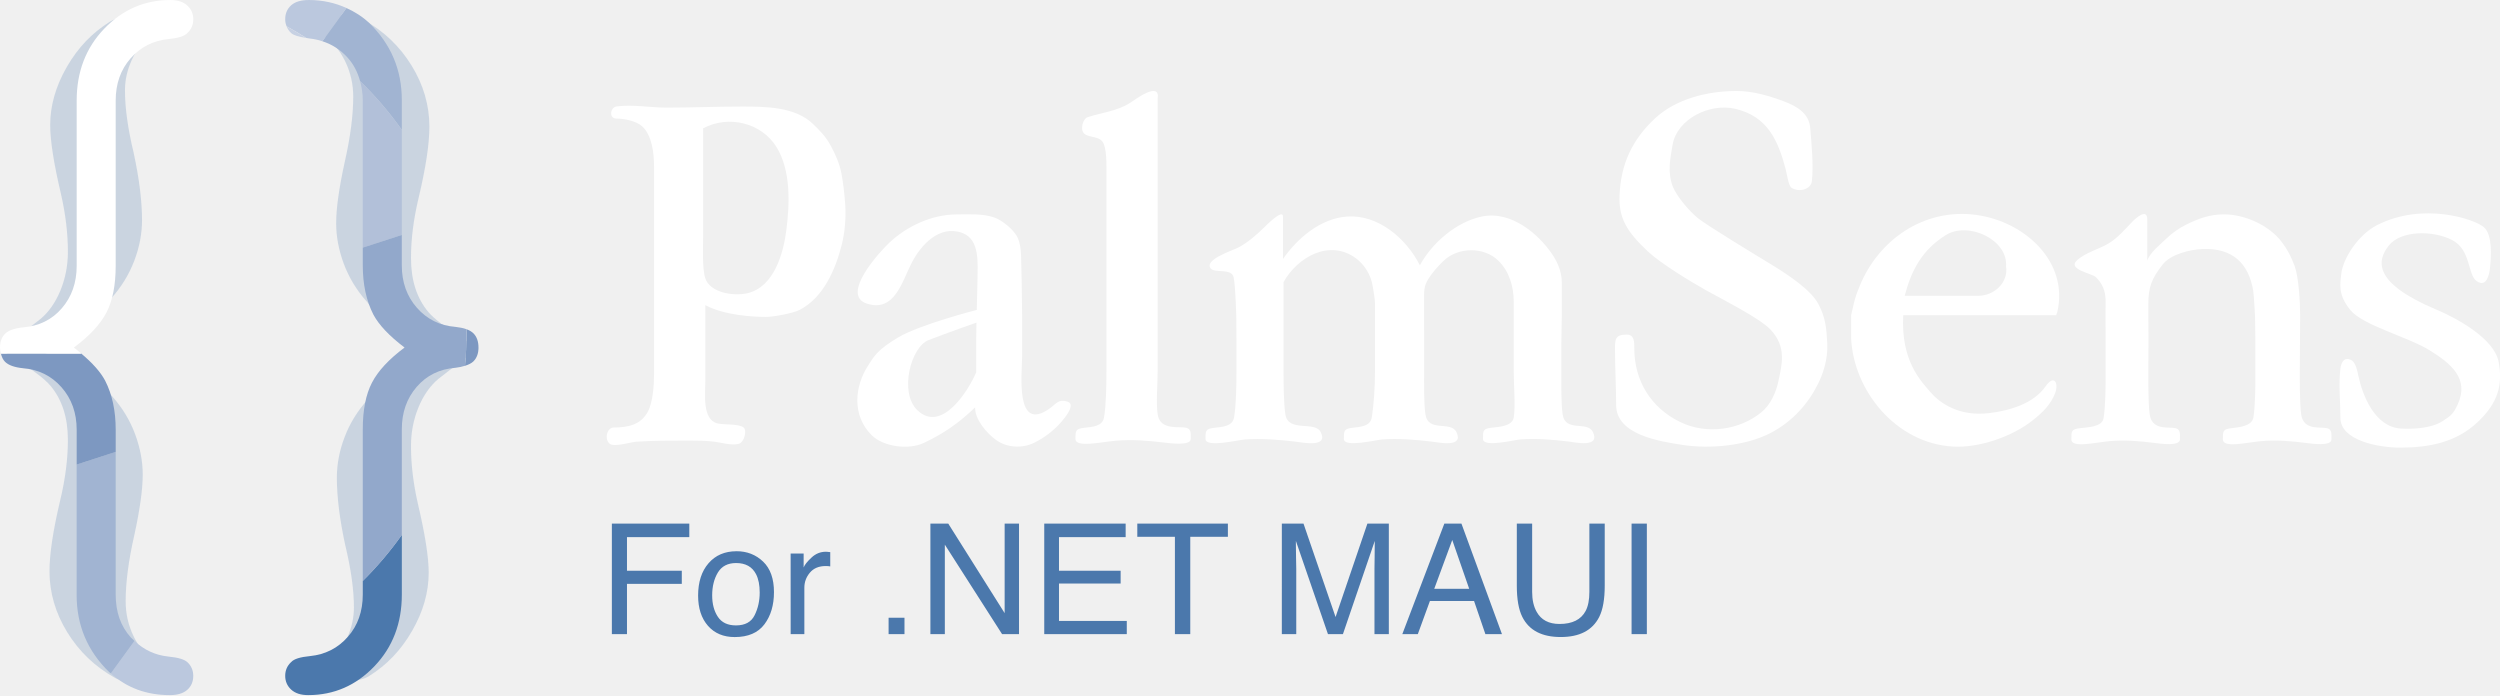
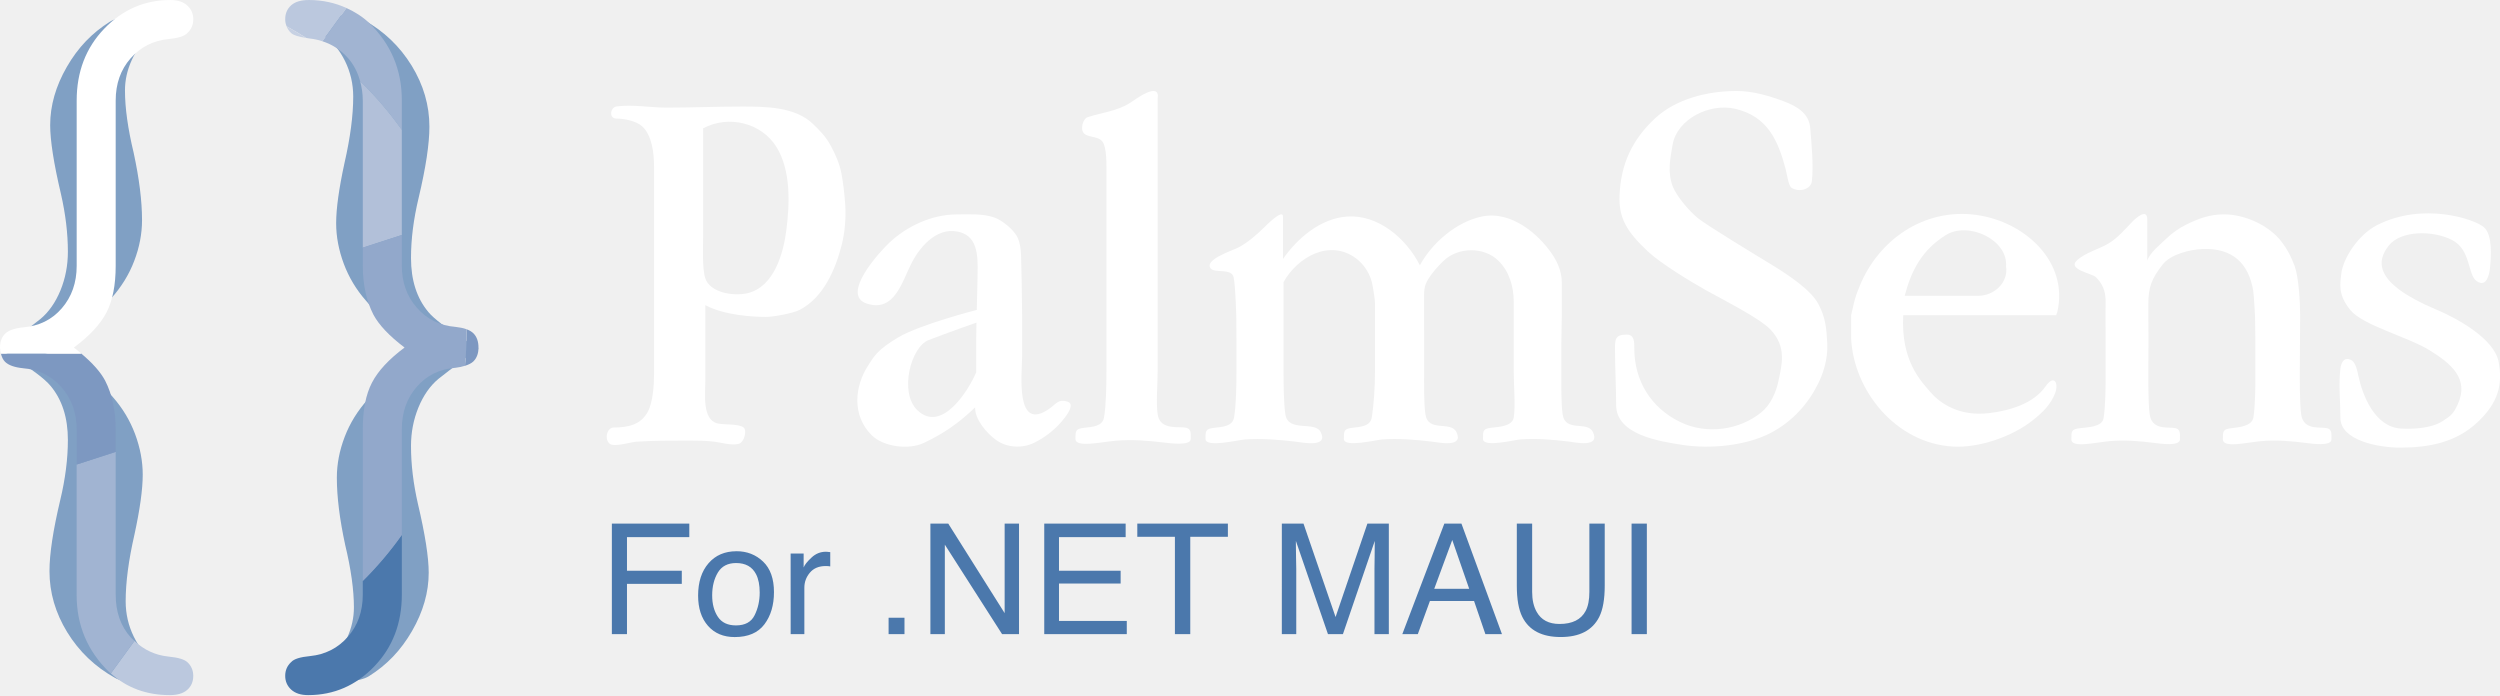
<svg xmlns="http://www.w3.org/2000/svg" width="132.73" height="36.905" version="1.1" viewBox="0 0 132.73 36.905">
  <g transform="translate(-25.93,-20.731)">
-     <g fill="#4b78ac" opacity=".23">
+     <g fill="#80a0c4">
      <path d="m36.168 21.653c-0.9 0.178-1.656 0.499-2.273 0.964-0.406 0.342-0.73 0.776-0.969 1.302-0.241 0.526-0.361 1.063-0.361 1.611 0 0.928 0.154 2.035 0.463 3.32 0.295 1.367 0.443 2.556 0.443 3.568 0 0.723-0.139 1.449-0.417 2.172-0.276 0.726-0.691 1.396-1.247 2.011-0.528 0.641-1.108 1.14-1.736 1.495-0.628 0.357-1.51 0.685-2.642 0.986v0.082c1.145 0.369 2.053 0.752 2.725 1.148s1.26 0.894 1.764 1.497c0.519 0.588 0.913 1.244 1.184 1.967 0.269 0.726 0.406 1.442 0.406 2.153 0 0.779-0.148 1.844-0.443 3.199-0.309 1.353-0.463 2.529-0.463 3.525 0 0.67 0.146 1.299 0.435 1.888 0.289 0.586 0.663 1.032 1.117 1.331 0.432 0.357 1.104 0.622 2.014 0.8 0 0-3.064 0.646-4.128 0.051-1.067-0.593-1.912-1.403-2.542-2.428-0.628-1.027-0.941-2.105-0.941-3.24 0-0.916 0.191-2.172 0.571-3.773 0.272-1.133 0.406-2.199 0.406-3.197 0-1.177-0.306-2.134-0.923-2.871-0.615-0.738-2.659-1.92-2.659-1.92s1.595-1.203 2.125-1.627c0.443-0.369 0.797-0.875 1.062-1.516 0.263-0.644 0.395-1.326 0.395-2.052 0-0.969-0.122-1.994-0.369-3.074-0.38-1.613-0.571-2.83-0.571-3.65 0-1.039 0.295-2.071 0.886-3.096s1.334-1.8 2.29-2.399 4.398-0.227 4.398-0.227z" />
      <path d="m41.117 56.86c0.9-0.178 1.656-0.499 2.273-0.964 0.406-0.342 0.73-0.776 0.969-1.302 0.241-0.526 0.361-1.063 0.361-1.611 0-0.928-0.154-2.035-0.463-3.32-0.295-1.367-0.443-2.556-0.443-3.568 0-0.723 0.139-1.449 0.417-2.172 0.276-0.726 0.691-1.396 1.247-2.011 0.528-0.641 1.108-1.14 1.736-1.495 0.628-0.357 1.51-0.685 2.642-0.986v-0.082c-1.145-0.369-2.053-0.752-2.725-1.148s-1.26-0.894-1.764-1.497c-0.519-0.588-0.913-1.244-1.184-1.967-0.269-0.726-0.406-1.442-0.406-2.153 0-0.779 0.148-1.844 0.443-3.199 0.309-1.353 0.463-2.529 0.463-3.525 0-0.67-0.146-1.299-0.435-1.888-0.289-0.586-0.663-1.032-1.117-1.331-0.432-0.357-1.104-0.622-2.014-0.8 0 0 3.064-0.646 4.128-0.051 1.067 0.593 1.912 1.403 2.542 2.428 0.628 1.027 0.941 2.105 0.941 3.24 0 0.916-0.191 2.172-0.571 3.773-0.272 1.133-0.406 2.199-0.406 3.197 0 1.177 0.306 2.134 0.923 2.871 0.615 0.738 2.659 1.92 2.659 1.92s-1.595 1.203-2.125 1.627c-0.443 0.369-0.797 0.875-1.062 1.516-0.263 0.644-0.395 1.326-0.395 2.052 0 0.969 0.122 1.994 0.369 3.074 0.38 1.613 0.571 2.83 0.571 3.65 0 1.039-0.295 2.071-0.886 3.096s-1.334 1.8-2.29 2.399-4.398 0.227-4.398 0.227z" />
    </g>
  </g>
  <g transform="translate(-25.93,-20.731)" display="none">
    <path d="m38.763 62.282c12.15 0 22.132-9.43 23.03-21.354h-46.06c0.898 11.924 10.88 21.354 23.03 21.354z" fill="none" />
    <path d="m10.025 37.588h5.684c0.799-11.423 9.938-20.565 21.352-21.396v-5.697c-14.544 0.846-26.221 12.54-27.036 27.092z" fill="#28295e" />
    <path d="m67.5 40.956h-5.697c-0.831 11.414-9.973 20.553-21.396 21.352v5.684c14.552-0.815 26.246-12.492 27.092-27.036z" fill="#bbc8de" />
  </g>
  <g transform="translate(-25.93,-20.731)">
    <path d="m42.315 20.732c-0.406 0-0.715 0.093-0.926 0.28s-0.317 0.435-0.317 0.743c0 0.136 0.028 0.259 0.074 0.373 0.351 0.197 0.699 0.396 1.036 0.614 0.074 0.011 0.124 0.028 0.207 0.036 0.231 0.024 0.448 0.075 0.657 0.142l1.281-1.763c-0.602-0.273-1.267-0.426-2.011-0.426" fill="#bbc8de" />
    <path d="m44.325 21.158-1.281 1.763c0.511 0.163 0.961 0.449 1.342 0.87 0.32 0.354 0.533 0.775 0.662 1.247 0.815 0.792 1.555 1.657 2.215 2.587v-1.579c0-1.609-0.577-2.974-1.731-4.095-0.362-0.341-0.77-0.595-1.206-0.793" fill="#a1b4d2" />
    <path d="m50.693 38.209 8e-3 0.169c0 0.598-0.029 1.19-0.084 1.774 0.19-0.06 0.348-0.135 0.449-0.236 0.179-0.179 0.268-0.423 0.268-0.731 0-0.325-0.09-0.577-0.268-0.756-0.09-0.09-0.214-0.163-0.373-0.22" fill="#7d98c1" />
    <path d="m47.263 49.131c-0.62 0.874-1.313 1.691-2.072 2.444v0.723c0 0.894-0.264 1.641-0.792 2.242s-1.199 0.943-2.011 1.024c-0.52 0.049-0.853 0.154-0.999 0.317-0.211 0.195-0.317 0.439-0.317 0.731s0.106 0.536 0.317 0.731 0.512 0.293 0.902 0.293c1.365 0 2.535-0.508 3.51-1.524s1.463-2.287 1.463-3.815v-3.167" fill="#4b78ac" />
    <path d="m41.145 22.129c0.052 0.133 0.13 0.253 0.243 0.358 0.136 0.122 0.418 0.202 0.792 0.257-0.337-0.218-0.685-0.418-1.036-0.614" fill="#c7d1e3" />
    <path d="m45.048 25.039c0.087 0.319 0.143 0.658 0.143 1.032v7.809l2.072-0.673v-5.58c-0.659-0.93-1.4-1.795-2.215-2.587" fill="#b2c0d9" />
    <path d="m47.263 33.205-2.072 0.673v0.942c0 1.008 0.187 1.877 0.56 2.608 0.293 0.553 0.845 1.138 1.658 1.755-0.829 0.617-1.406 1.239-1.731 1.865s-0.487 1.45-0.487 2.474v8.053c0.759-0.754 1.452-1.57 2.072-2.444v-5.608c0-0.894 0.264-1.645 0.792-2.255 0.528-0.609 1.215-0.946 2.06-1.011 0.197-0.022 0.356-0.06 0.501-0.106 0.055-0.584 0.084-1.176 0.084-1.774l-8e-3 -0.169c-0.158-0.057-0.351-0.097-0.578-0.122-0.829-0.065-1.511-0.402-2.048-1.012-0.536-0.609-0.804-1.361-0.804-2.255v-1.615" fill="#92a8cb" />
    <path d="m33.07 54.758-1.255 1.726c0.847 0.763 1.888 1.152 3.132 1.152 0.406 0 0.715-0.094 0.926-0.28 0.211-0.187 0.317-0.435 0.317-0.743 0-0.293-0.106-0.537-0.317-0.731-0.163-0.146-0.496-0.244-1-0.293-0.705-0.072-1.303-0.357-1.804-0.831" fill="#bbc8de" />
    <path d="m32.071 44.721-2.072 0.673v6.928c0 1.609 0.577 2.974 1.73 4.095l0.086 0.066 1.255-1.726-0.194-0.181c-0.537-0.593-0.804-1.353-0.804-2.279v-7.577" fill="#a1b4d2" />
    <path d="m30.246 39.504h-4.267c0.041 0.171 0.106 0.323 0.219 0.436 0.179 0.179 0.495 0.293 0.951 0.341 0.829 0.065 1.511 0.402 2.048 1.012 0.536 0.609 0.804 1.361 0.804 2.254v1.848l2.072-0.673v-1.174c0-1.007-0.187-1.877-0.561-2.608-0.241-0.456-0.67-0.935-1.265-1.435" fill="#7d98c1" />
    <path d="m29.853 39.184c0.829-0.617 1.406-1.239 1.731-1.865 0.325-0.625 0.488-1.45 0.488-2.474v-8.775c0-0.894 0.264-1.641 0.792-2.242s1.198-0.943 2.011-1.024c0.52-0.049 0.853-0.154 1-0.317 0.211-0.195 0.317-0.439 0.317-0.731s-0.106-0.536-0.317-0.731c-0.212-0.195-0.512-0.293-0.902-0.293-1.365 0-2.535 0.508-3.51 1.524s-1.462 2.287-1.462 3.815v8.775c0 0.894-0.264 1.645-0.792 2.255-0.528 0.609-1.215 0.946-2.06 1.011-0.455 0.049-0.772 0.163-0.951 0.341s-0.268 0.422-0.268 0.731c0 0.12 0.025 0.22 0.05 0.32h4.267c-0.126-0.106-0.25-0.212-0.393-0.32z" fill="#fff" />
    <g display="none" fill="#4b78ac">
      <path d="m58.483 48.499h3.896v0.665h-3.107v1.886h2.725v0.665h-2.725v2.716h-0.789v-5.931z" />
      <path d="m62.902 52.287c0-0.316 0.044-0.611 0.133-0.885 0.088-0.274 0.221-0.512 0.398-0.714s0.395-0.361 0.652-0.478 0.558-0.175 0.901-0.175c0.337 0 0.637 0.058 0.897 0.175 0.26 0.116 0.479 0.275 0.656 0.478s0.31 0.44 0.399 0.714c0.088 0.274 0.133 0.569 0.133 0.885s-0.044 0.609-0.133 0.88-0.222 0.508-0.399 0.71-0.396 0.361-0.656 0.478-0.56 0.174-0.897 0.174c-0.344 0-0.644-0.058-0.901-0.174-0.258-0.116-0.475-0.275-0.652-0.478s-0.31-0.439-0.398-0.71c-0.089-0.271-0.133-0.565-0.133-0.88zm0.748 0c0 0.26 0.034 0.491 0.104 0.693s0.165 0.371 0.287 0.507 0.265 0.24 0.428 0.312c0.164 0.072 0.336 0.108 0.52 0.108s0.355-0.036 0.519-0.108c0.163-0.072 0.306-0.176 0.428-0.312s0.217-0.305 0.287-0.507 0.104-0.433 0.104-0.693-0.035-0.492-0.104-0.694-0.165-0.372-0.287-0.511c-0.122-0.138-0.265-0.244-0.428-0.316-0.164-0.072-0.336-0.108-0.519-0.108s-0.356 0.036-0.52 0.108c-0.163 0.072-0.306 0.178-0.428 0.316-0.122 0.139-0.217 0.309-0.287 0.511s-0.104 0.434-0.104 0.694z" />
      <path d="m67.878 50.136h0.665v0.905h0.017c0.171-0.349 0.382-0.606 0.631-0.772 0.249-0.167 0.565-0.244 0.947-0.233v0.748c-0.282 0-0.523 0.039-0.723 0.116s-0.36 0.191-0.482 0.34-0.21 0.333-0.266 0.548c-0.056 0.216-0.083 0.46-0.083 0.731v1.911h-0.706z" />
      <path d="m73.095 48.499h2.035c0.914 0 1.617 0.232 2.11 0.698 0.493 0.465 0.739 1.174 0.739 2.126 0 0.499-0.055 0.94-0.166 1.325s-0.282 0.709-0.515 0.972c-0.232 0.263-0.529 0.464-0.889 0.603-0.36 0.138-0.787 0.208-1.279 0.208h-2.035v-5.931zm0.789 5.267h1.312c0.088 0 0.199-7e-3 0.333-0.021 0.133-0.014 0.274-0.047 0.423-0.1 0.15-0.052 0.298-0.128 0.444-0.229 0.147-0.1 0.278-0.235 0.395-0.407 0.116-0.172 0.211-0.386 0.286-0.644 0.075-0.257 0.112-0.569 0.112-0.935 0-0.354-0.035-0.671-0.104-0.951s-0.183-0.517-0.34-0.71-0.361-0.343-0.61-0.449c-0.25-0.105-0.557-0.158-0.922-0.158h-1.329v4.602z" />
      <path d="m82.498 53.068c-0.094 0.477-0.302 0.839-0.624 1.088s-0.727 0.374-1.215 0.374c-0.344 0-0.643-0.057-0.895-0.17-0.253-0.113-0.465-0.27-0.637-0.469s-0.301-0.438-0.387-0.714c-0.086-0.277-0.135-0.579-0.146-0.905 0-0.321 0.05-0.619 0.15-0.893s0.239-0.511 0.419-0.71 0.393-0.354 0.64-0.465c0.246-0.111 0.516-0.167 0.81-0.167 0.382 0 0.699 0.079 0.951 0.237s0.454 0.359 0.606 0.603 0.258 0.509 0.316 0.797 0.082 0.562 0.07 0.822h-3.214c-6e-3 0.188 0.017 0.367 0.066 0.536 0.05 0.169 0.13 0.319 0.241 0.449s0.252 0.234 0.424 0.312c0.171 0.078 0.374 0.116 0.606 0.116 0.293 0 0.537-0.069 0.731-0.208 0.194-0.138 0.321-0.349 0.382-0.631h0.706zm-0.689-1.196c-0.011-0.166-0.048-0.324-0.112-0.474-0.064-0.149-0.15-0.278-0.258-0.386s-0.237-0.194-0.386-0.257-0.31-0.096-0.482-0.096c-0.183 0-0.347 0.032-0.494 0.096-0.146 0.063-0.273 0.151-0.378 0.262s-0.188 0.24-0.249 0.386c-0.061 0.147-0.097 0.303-0.108 0.469z" />
      <path d="m85.223 54.43h-0.756l-1.595-4.294h0.789l1.205 3.58h0.017l1.171-3.58h0.739z" />
      <path d="m91.112 53.068c-0.094 0.477-0.302 0.839-0.624 1.088s-0.727 0.374-1.215 0.374c-0.344 0-0.643-0.057-0.895-0.17-0.253-0.113-0.465-0.27-0.637-0.469s-0.301-0.438-0.387-0.714c-0.086-0.277-0.135-0.579-0.146-0.905 0-0.321 0.05-0.619 0.15-0.893s0.239-0.511 0.419-0.71 0.393-0.354 0.64-0.465c0.246-0.111 0.516-0.167 0.81-0.167 0.382 0 0.699 0.079 0.951 0.237s0.454 0.359 0.606 0.603 0.258 0.509 0.316 0.797 0.082 0.562 0.07 0.822h-3.214c-6e-3 0.188 0.017 0.367 0.066 0.536 0.05 0.169 0.13 0.319 0.241 0.449s0.252 0.234 0.424 0.312c0.171 0.078 0.374 0.116 0.606 0.116 0.293 0 0.537-0.069 0.731-0.208 0.194-0.138 0.321-0.349 0.382-0.631h0.706zm-0.69-1.196c-0.011-0.166-0.048-0.324-0.112-0.474-0.064-0.149-0.15-0.278-0.258-0.386s-0.237-0.194-0.386-0.257-0.31-0.096-0.482-0.096c-0.183 0-0.347 0.032-0.494 0.096-0.146 0.063-0.273 0.151-0.378 0.262s-0.188 0.24-0.249 0.386c-0.061 0.147-0.097 0.303-0.108 0.469z" />
      <path d="m91.942 48.499h0.706v5.931h-0.706z" />
      <path d="m93.512 52.287c0-0.316 0.044-0.611 0.133-0.885 0.088-0.274 0.221-0.512 0.398-0.714s0.395-0.361 0.652-0.478 0.558-0.175 0.901-0.175c0.337 0 0.637 0.058 0.897 0.175 0.26 0.116 0.479 0.275 0.656 0.478s0.31 0.44 0.399 0.714c0.088 0.274 0.133 0.569 0.133 0.885s-0.044 0.609-0.133 0.88-0.222 0.508-0.399 0.71-0.396 0.361-0.656 0.478-0.56 0.174-0.897 0.174c-0.344 0-0.644-0.058-0.901-0.174-0.258-0.116-0.475-0.275-0.652-0.478s-0.31-0.439-0.398-0.71c-0.089-0.271-0.133-0.565-0.133-0.88zm0.748 0c0 0.26 0.034 0.491 0.104 0.693s0.165 0.371 0.287 0.507 0.265 0.24 0.428 0.312c0.164 0.072 0.336 0.108 0.52 0.108s0.355-0.036 0.519-0.108c0.163-0.072 0.306-0.176 0.428-0.312s0.217-0.305 0.287-0.507 0.104-0.433 0.104-0.693-0.035-0.492-0.104-0.694-0.165-0.372-0.287-0.511c-0.122-0.138-0.265-0.244-0.428-0.316-0.164-0.072-0.336-0.108-0.519-0.108s-0.356 0.036-0.52 0.108c-0.163 0.072-0.306 0.178-0.428 0.316-0.122 0.139-0.217 0.309-0.287 0.511s-0.104 0.434-0.104 0.694z" />
      <path d="m98.538 50.136h0.706v0.581h0.017c0.116-0.238 0.299-0.411 0.548-0.519s0.523-0.162 0.822-0.162c0.332 0 0.622 0.061 0.868 0.183s0.451 0.287 0.615 0.494c0.163 0.208 0.287 0.447 0.37 0.718s0.125 0.56 0.125 0.864-0.04 0.593-0.121 0.864c-0.08 0.271-0.202 0.508-0.365 0.71-0.164 0.202-0.369 0.363-0.615 0.481-0.247 0.119-0.533 0.179-0.86 0.179-0.111 0-0.23-0.011-0.357-0.033s-0.254-0.06-0.382-0.112c-0.127-0.052-0.248-0.122-0.361-0.208-0.114-0.086-0.209-0.192-0.287-0.32h-0.017v2.218h-0.706v-5.939zm3.323 2.11c0-0.2-0.026-0.395-0.079-0.586s-0.133-0.361-0.241-0.511-0.247-0.269-0.416-0.357c-0.169-0.089-0.367-0.133-0.594-0.133-0.238 0-0.44 0.047-0.606 0.142s-0.302 0.217-0.407 0.37c-0.105 0.152-0.181 0.325-0.229 0.519-0.047 0.194-0.07 0.39-0.07 0.59 0 0.21 0.025 0.414 0.075 0.61 0.05 0.197 0.129 0.37 0.237 0.519 0.108 0.15 0.248 0.27 0.419 0.362 0.171 0.091 0.379 0.137 0.623 0.137 0.238 0 0.44-0.047 0.606-0.141s0.299-0.219 0.398-0.374c0.1-0.155 0.172-0.332 0.216-0.531 0.044-0.2 0.066-0.404 0.066-0.615z" />
      <path d="m107.11 53.068c-0.094 0.477-0.302 0.839-0.624 1.088s-0.727 0.374-1.215 0.374c-0.344 0-0.643-0.057-0.895-0.17-0.253-0.113-0.465-0.27-0.637-0.469s-0.301-0.438-0.387-0.714c-0.086-0.277-0.135-0.579-0.146-0.905 0-0.321 0.05-0.619 0.15-0.893s0.239-0.511 0.419-0.71 0.393-0.354 0.64-0.465c0.246-0.111 0.516-0.167 0.81-0.167 0.382 0 0.699 0.079 0.951 0.237s0.454 0.359 0.606 0.603 0.258 0.509 0.316 0.797 0.082 0.562 0.07 0.822h-3.214c-6e-3 0.188 0.017 0.367 0.066 0.536 0.05 0.169 0.13 0.319 0.241 0.449s0.252 0.234 0.424 0.312c0.171 0.078 0.374 0.116 0.606 0.116 0.293 0 0.537-0.069 0.731-0.208 0.194-0.138 0.321-0.349 0.382-0.631h0.706zm-0.689-1.196c-0.011-0.166-0.048-0.324-0.112-0.474-0.064-0.149-0.15-0.278-0.258-0.386s-0.237-0.194-0.386-0.257-0.31-0.096-0.482-0.096c-0.183 0-0.347 0.032-0.494 0.096-0.146 0.063-0.273 0.151-0.378 0.262s-0.188 0.24-0.249 0.386c-0.061 0.147-0.097 0.303-0.108 0.469z" />
      <path d="m107.88 50.136h0.665v0.905h0.017c0.171-0.349 0.382-0.606 0.631-0.772 0.249-0.167 0.565-0.244 0.947-0.233v0.748c-0.282 0-0.523 0.039-0.723 0.116s-0.36 0.191-0.482 0.34-0.21 0.333-0.266 0.548c-0.056 0.216-0.083 0.46-0.083 0.731v1.911h-0.706z" />
      <path d="m111.1 53.076c6e-3 0.161 0.042 0.293 0.108 0.399 0.066 0.105 0.153 0.189 0.262 0.253 0.108 0.064 0.229 0.11 0.365 0.137 0.136 0.028 0.275 0.042 0.419 0.042 0.111 0 0.227-8e-3 0.349-0.025s0.234-0.047 0.336-0.091 0.187-0.109 0.253-0.195c0.066-0.085 0.1-0.195 0.1-0.328 0-0.138-0.041-0.25-0.121-0.336-0.08-0.085-0.186-0.156-0.315-0.212-0.13-0.055-0.28-0.101-0.449-0.137s-0.342-0.073-0.519-0.112-0.349-0.086-0.515-0.141-0.316-0.127-0.449-0.216-0.24-0.202-0.32-0.341c-0.08-0.138-0.12-0.31-0.12-0.515 0-0.216 0.048-0.401 0.145-0.557 0.097-0.155 0.222-0.281 0.374-0.378s0.324-0.169 0.515-0.216 0.38-0.071 0.569-0.071c0.238 0 0.461 0.021 0.668 0.062 0.208 0.042 0.391 0.114 0.548 0.216 0.158 0.103 0.284 0.241 0.378 0.416s0.15 0.392 0.167 0.652h-0.706c-0.011-0.138-0.049-0.253-0.112-0.345-0.064-0.091-0.141-0.165-0.232-0.22-0.092-0.056-0.194-0.096-0.308-0.121s-0.229-0.038-0.345-0.038c-0.105 0-0.212 9e-3 -0.32 0.025s-0.207 0.046-0.295 0.088-0.161 0.099-0.216 0.171c-0.056 0.072-0.083 0.162-0.083 0.268 0 0.128 0.042 0.231 0.128 0.309s0.195 0.144 0.328 0.197 0.283 0.098 0.449 0.134 0.333 0.074 0.499 0.112c0.177 0.039 0.35 0.085 0.519 0.141s0.318 0.128 0.449 0.22c0.13 0.091 0.235 0.206 0.315 0.343 0.08 0.138 0.121 0.309 0.121 0.514 0 0.254-0.054 0.468-0.162 0.642s-0.249 0.313-0.424 0.418c-0.174 0.104-0.371 0.179-0.589 0.224-0.219 0.044-0.437 0.066-0.652 0.066-0.244 0-0.472-0.026-0.685-0.079s-0.403-0.136-0.569-0.25c-0.166-0.113-0.299-0.263-0.398-0.449-0.1-0.185-0.155-0.411-0.167-0.677h0.706z" />
    </g>
    <g fill="#fff">
      <path d="m122.46 36.856c-0.377-0.718-1.556-1.521-2.592-2.145-0.655-0.396-3.306-2.005-3.796-2.4-0.45-0.362-1.13-1.165-1.326-1.666-0.29-0.741-0.152-1.456-0.015-2.228 0.241-1.369 1.96-2.227 3.328-1.909 1.709 0.397 2.272 1.679 2.671 3.189 0.058 0.218 0.155 0.906 0.313 1.004 0.423 0.262 1.043 0.08 1.086-0.366 0.088-0.904-0.018-1.89-0.089-2.797-0.063-0.773-0.666-1.154-1.43-1.437-0.782-0.293-1.632-0.539-2.485-0.539-1.544 0-3.222 0.418-4.343 1.469-1.217 1.141-1.8 2.438-1.867 4.067-0.05 1.195 0.364 1.914 1.507 2.986 0.691 0.646 2.297 1.616 3.091 2.062 0.794 0.445 2.798 1.449 3.396 2.063 0.916 0.943 0.609 1.922 0.444 2.744-0.126 0.618-0.428 1.275-0.906 1.665-1.144 0.936-2.876 1.203-4.281 0.534-1.599-0.761-2.468-2.225-2.468-3.923 0-0.337 0.012-0.734-0.404-0.734-0.61 0-0.621 0.243-0.621 0.784 0 0.986 0.061 1.967 0.061 2.953 0 1.581 2.292 1.931 3.524 2.12 1.502 0.231 3.423 0.04 4.733-0.664 1.109-0.594 1.935-1.512 2.471-2.595 0.22-0.445 0.527-1.239 0.481-2.132s-0.105-1.391-0.481-2.106z" />
      <path d="m63.378 36.933c1.025 0.544 2.547 0.624 3.218 0.624 0.395 0 1.436-0.192 1.788-0.373 1.259-0.649 1.903-2.145 2.23-3.435 0.175-0.691 0.236-1.436 0.191-2.147-0.03-0.485-0.11-1.2-0.205-1.68-0.092-0.468-0.298-0.968-0.561-1.45-0.276-0.503-0.55-0.775-0.943-1.157-0.949-0.923-2.542-0.927-3.79-0.927-1.34 0-2.68 0.057-3.987 0.057-0.882 0-1.747-0.175-2.644-0.065-0.345 0.041-0.44 0.646-0.015 0.646 0.405 0 1.047 0.126 1.357 0.405 0.535 0.479 0.637 1.461 0.637 2.103v11.122c0 0.538-0.067 1.421-0.313 1.903-0.358 0.705-1.03 0.87-1.828 0.87-0.374 0-0.503 0.65-0.205 0.867 0.248 0.182 1.128-0.098 1.414-0.115 0.924-0.059 1.853-0.059 2.781-0.059 0.453 0 0.9 5e-3 1.349 0.059 0.405 0.049 0.904 0.217 1.293 0.115 0.316-0.081 0.446-0.727 0.265-0.868-0.271-0.213-1.02-0.128-1.395-0.219-0.816-0.202-0.638-1.605-0.638-2.22v-4.054zm-0.119-9.389c1.352-0.719 3.092-0.298 3.892 0.986 0.776 1.246 0.706 3.018 0.53 4.405-0.154 1.207-0.633 3.022-2.064 3.362-0.75 0.177-1.987-0.031-2.239-0.783-0.172-0.512-0.118-1.625-0.118-2.216v-5.753z" />
      <path d="m82.603 42.053c-0.476-0.147-0.586 0.105-0.934 0.357-1.872 1.347-1.473-1.876-1.473-2.742v-2.235c0-0.735-0.042-2.947-0.057-3.182-0.017-0.289-0.047-0.592-0.17-0.877-0.186-0.442-0.854-0.963-1.247-1.095-0.638-0.215-1.293-0.165-1.983-0.165-1.334 0-2.675 0.625-3.625 1.533-0.482 0.461-2.579 2.74-1.163 3.202 1.479 0.485 1.879-1.192 2.381-2.161 0.491-0.95 1.466-2.037 2.691-1.588 0.959 0.351 0.804 1.665 0.804 2.488 0 0.194-0.02 0.814-0.038 1.596 0 0-3.009 0.774-4.157 1.452-1.146 0.678-1.311 1.04-1.595 1.475-0.75 1.145-0.879 2.675 0.169 3.722 0.624 0.622 1.969 0.798 2.779 0.411 1.079-0.515 1.845-1.05 2.717-1.886-0.03 0.632 0.632 1.4 1.134 1.748 0.564 0.394 1.354 0.444 1.987 0.139 0.645-0.314 1.217-0.781 1.64-1.343 0.128-0.168 0.545-0.723 0.141-0.848zm-4.844-3.367v1.808c-0.393 0.948-1.837 3.269-3.129 2.011-0.973-0.945-0.34-3.355 0.598-3.718 0.937-0.363 2.544-0.93 2.544-0.93-8e-3 0.323-0.013 0.828-0.013 0.828z" />
      <path d="m87.393 37.609v-11.633c0.15-0.986-1.247 0.08-1.475 0.223-0.688 0.433-1.477 0.504-2.238 0.751-0.27 0.089-0.408 0.66-0.197 0.864 0.268 0.264 0.86 0.097 1.048 0.558 0.18 0.443 0.142 1.327 0.142 1.94v10.132c0 0.818-0.02 1.827-0.129 2.453-0.082 0.478-0.63 0.497-1.047 0.546-0.466 0.057-0.468 0.15-0.468 0.593 0 0.478 1.349 0.162 2.141 0.094 0.883-0.076 1.695-5e-3 2.573 0.098 0.268 0.031 1.409 0.19 1.405-0.19-3e-3 -0.323 0.065-0.594-0.404-0.617s-1.237 0.064-1.351-0.69c-0.093-0.619 0-1.597 0-2.361v-2.76z" />
      <path d="m108.85 37.609v-1.869c0-0.67-0.304-1.22-0.566-1.592-0.679-0.965-2.104-2.251-3.683-1.921-1.325 0.276-2.626 1.374-3.287 2.589-0.722-1.425-2.209-2.698-3.853-2.589-1.437 0.096-2.666 1.174-3.415 2.255v-2.255c0-0.445-0.944 0.526-1.004 0.584-0.398 0.39-0.91 0.837-1.413 1.085-0.298 0.147-1.784 0.626-1.42 1.088 0.211 0.268 1.114-0.034 1.218 0.474 0.106 0.506 0.141 2.152 0.141 2.152l8e-3 1.275v1.56c0 0.818-0.02 1.827-0.128 2.453-0.082 0.478-0.631 0.497-1.047 0.546-0.467 0.057-0.468 0.15-0.468 0.593 0 0.478 1.747 0.049 2.096 0.025 0.885-0.06 1.786 0.012 2.663 0.114 0.372 0.043 1.782 0.346 1.358-0.503-0.306-0.617-1.729 0.036-1.877-0.943-0.091-0.619-0.097-1.597-0.097-2.361v-4.661c0.727-1.31 2.429-2.302 3.835-1.27 0.44 0.323 0.815 0.866 0.909 1.548 0.04 0.295 0.112 0.587 0.112 0.891v3.567c0 0.818-0.067 1.827-0.172 2.453-0.08 0.478-0.616 0.497-1.024 0.546-0.454 0.057-0.456 0.15-0.456 0.593 0 0.478 1.704 0.049 2.047 0.025 0.863-0.06 1.744 0.012 2.6 0.114 0.364 0.043 1.74 0.346 1.328-0.503-0.299-0.617-1.502 0.036-1.646-0.943-0.09-0.619-0.069-1.597-0.069-2.361v-1.485l-3e-3 -1.275v-0.926c0-0.471-0.023-0.742 0.228-1.143 0.225-0.36 0.493-0.651 0.792-0.946 0.766-0.753 2.16-0.779 2.933-0.014 0.577 0.571 0.807 1.383 0.807 2.176v3.687c0 0.818 0.101 1.827 0 2.453-0.08 0.478-0.789 0.497-1.189 0.546-0.443 0.057-0.444 0.15-0.444 0.593 0 0.478 1.665 0.049 2 0.025 0.843-0.06 1.704 0.012 2.541 0.114 0.354 0.043 1.699 0.346 1.297-0.503-0.292-0.617-1.468 0.036-1.609-0.943-0.087-0.619-0.067-1.597-0.067-2.361v-1.485l0.021-1.275z" />
      <path d="m132 37.132c-0.011 0.03 0 0 0 0z" />
      <path d="m130.85 32.14c-2.809-0.375-5.199 1.364-6.178 3.759-0.143 0.354-0.242 0.601-0.323 0.963-0.067 0.296-0.138 0.602-0.138 0.602v1.229c0.125 2.768 2.368 5.566 5.393 5.747 1.393 0.085 3.153-0.529 4.236-1.385 0.541-0.426 0.979-0.858 1.205-1.461 0.188-0.504-0.041-1.022-0.513-0.348-0.644 0.924-1.928 1.294-3.013 1.42-1.596 0.185-2.609-0.543-3.106-1.125s-1.57-1.652-1.437-4.076h8.121c6e-3 -0.02 0.021-0.06 0.058-0.168 0.625-2.646-1.719-4.811-4.306-5.155zm0.105 4.296h-3.902c0.36-1.373 0.931-2.438 2.182-3.223 1.187-0.744 3.317 0.237 3.2 1.666 0.133 0.844-0.623 1.557-1.481 1.557z" />
      <path d="m155.25 37.156c-3.311-1.4-3.152-2.562-2.489-3.394 0.644-0.807 2.355-0.809 3.358-0.286 1.02 0.532 0.803 1.835 1.308 2.183 0.521 0.359 0.668-0.361 0.702-0.71 0.059-0.598 0.143-1.75-0.324-2.154-0.515-0.446-3.261-1.349-5.68-0.108-0.994 0.51-1.804 1.766-1.894 2.592-0.059 0.536-0.184 1.095 0.485 1.914 0.67 0.818 3.047 1.42 4.195 2.128s2.127 1.51 1.506 2.875c-0.219 0.479-0.339 0.601-0.835 0.911-0.588 0.367-1.541 0.414-2.179 0.377-1.391-0.078-2.042-1.766-2.261-2.791-0.046-0.223-0.132-0.702-0.367-0.836-0.402-0.225-0.552 0.155-0.588 0.439-0.104 0.848 0 1.764 0 2.618 0 1.219 2.065 1.583 3.152 1.583 1.584 0 3.009-0.293 4.13-1.353 1.092-1.025 1.344-1.983 1.119-3.196-0.225-1.212-2.126-2.281-3.338-2.794z" />
      <path d="m148.05 37.501c0-0.743-0.079-2.072-0.298-2.66-0.19-0.506-0.372-0.845-0.652-1.225-0.688-0.936-2.005-1.504-3.087-1.504-0.755 0-1.314 0.206-1.984 0.529-0.383 0.186-0.775 0.456-1.077 0.752-0.326 0.319-0.861 0.725-1.02 1.17v-2.187c0-0.592-0.573-0.099-0.793 0.126-0.378 0.39-0.783 0.874-1.263 1.156-0.521 0.308-1.27 0.498-1.696 0.915-0.475 0.467 0.831 0.682 1.02 0.868 0.36 0.353 0.503 0.727 0.52 1.198 4e-3 0.171-2e-3 0.836-2e-3 0.836l2e-3 1.281v2.283c0 0.167-4e-3 1.269-0.107 1.895-0.077 0.478-0.876 0.482-1.269 0.532-0.439 0.057-0.441 0.15-0.441 0.593 0 0.478 1.271 0.162 2.017 0.094 0.832-0.076 1.597-5e-3 2.424 0.098 0.252 0.031 1.327 0.19 1.324-0.19-3e-3 -0.323 0.061-0.594-0.381-0.617s-1.118 0.042-1.226-0.712c-0.088-0.619-0.072-2.094-0.072-2.374 0-0.41 8e-3 -1.616 8e-3 -1.616l-8e-3 -1.282v-0.557c0-0.965 0.184-1.375 0.749-2.115 0.427-0.562 1.475-0.812 2.141-0.837 1.572-0.059 2.431 0.755 2.677 2.203 0.035 0.209 0.098 1.347 0.098 1.347l0.017 1.24v2.283s0 1.24-0.102 1.866c-0.077 0.478-0.789 0.527-1.182 0.576-0.439 0.057-0.441 0.15-0.441 0.593 0 0.478 1.271 0.162 2.017 0.094 0.832-0.076 1.597-5e-3 2.424 0.098 0.252 0.031 1.327 0.19 1.324-0.19-3e-3 -0.323 0.061-0.594-0.381-0.617s-1.118 0.042-1.226-0.712c-0.088-0.619-0.072-2.094-0.072-2.374 0 0 0.017-2.113 0.017-2.856z" />
    </g>
    <g fill="#4b78ac" stroke-width="1.028">
      <path transform="matrix(1.0051 0 0 .99494 25.93 20.731)" d="m32.32 27.941h4.091v0.723h-3.292v1.791h2.895v0.703h-2.895v2.682h-0.799zm6.556 5.432q0.719 0 0.984-0.542 0.269-0.546 0.269-1.212 0-0.602-0.193-0.98-0.305-0.594-1.052-0.594-0.662 0-0.964 0.506-0.301 0.506-0.301 1.22 0 0.687 0.301 1.144 0.301 0.458 0.956 0.458zm0.028-3.959q0.831 0 1.405 0.554 0.574 0.554 0.574 1.63 0 1.04-0.506 1.718-0.506 0.679-1.57 0.679-0.887 0-1.409-0.598-0.522-0.602-0.522-1.614 0-1.084 0.55-1.726 0.55-0.642 1.478-0.642zm-0.024 0.02m2.883 0.104h0.687v0.743q0.084-0.217 0.414-0.526 0.329-0.313 0.759-0.313 0.02 0 0.068 4e-3t0.165 0.016v0.763q-0.064-0.012-0.12-0.016-0.052-4e-3 -0.116-4e-3 -0.546 0-0.839 0.353-0.293 0.349-0.293 0.807v2.473h-0.723zm5.175 3.425h0.839v0.875h-0.839zm2.208-5.023h0.943l2.979 4.778v-4.778h0.759v5.898h-0.895l-3.023-4.774v4.774h-0.763zm2.288 0m3.726 0h4.3v0.723h-3.521v1.791h3.256v0.683h-3.256v1.999h3.581v0.703h-4.36zm2.18 0m7.52 0v0.703h-1.987v5.195h-0.811v-5.195h-1.987v-0.703zm2.85 0h1.144l1.694 4.986 1.682-4.986h1.132v5.898h-0.759v-3.481q0-0.181 8e-3 -0.598 8e-3 -0.418 8e-3 -0.895l-1.682 4.974h-0.791l-1.694-4.974v0.181q0 0.217 8e-3 0.662 0.012 0.442 0.012 0.65v3.481h-0.763zm9.897 3.481-0.895-2.606-0.952 2.606zm-1.313-3.481h0.903l2.14 5.898h-0.875l-0.598-1.766h-2.333l-0.638 1.766h-0.819zm0.414 0m4.224 0v3.646q0 0.642 0.241 1.068 0.357 0.642 1.204 0.642 1.016 0 1.381-0.695 0.197-0.377 0.197-1.016v-3.646h0.811v3.312q0 1.088-0.293 1.674-0.538 1.068-2.031 1.068t-2.027-1.068q-0.293-0.586-0.293-1.674v-3.312zm1.514 0m3.738 0h0.807v5.898h-0.807z" aria-label="For .NET MAUI" />
-       <path transform="matrix(1.0051 0 0 .99494 25.93 20.731)" d="m32.32 27.941h4.091v0.723h-3.292v1.791h2.895v0.703h-2.895v2.682h-0.799zm6.556 5.432q0.719 0 0.984-0.542 0.269-0.546 0.269-1.212 0-0.602-0.193-0.98-0.305-0.594-1.052-0.594-0.662 0-0.964 0.506-0.301 0.506-0.301 1.22 0 0.687 0.301 1.144 0.301 0.458 0.956 0.458zm0.028-3.959q0.831 0 1.405 0.554 0.574 0.554 0.574 1.63 0 1.04-0.506 1.718-0.506 0.679-1.57 0.679-0.887 0-1.409-0.598-0.522-0.602-0.522-1.614 0-1.084 0.55-1.726 0.55-0.642 1.478-0.642zm-0.024 0.02m2.883 0.104h0.687v0.743q0.084-0.217 0.414-0.526 0.329-0.313 0.759-0.313 0.02 0 0.068 4e-3t0.165 0.016v0.763q-0.064-0.012-0.12-0.016-0.052-4e-3 -0.116-4e-3 -0.546 0-0.839 0.353-0.293 0.349-0.293 0.807v2.473h-0.723zm5.175-1.598h2.654q0.787 0 1.269 0.446 0.482 0.442 0.482 1.245 0 0.691-0.43 1.204-0.43 0.51-1.321 0.51h-1.855v2.493h-0.799zm3.597 1.694q0-0.65-0.482-0.883-0.265-0.124-0.727-0.124h-1.59v2.044h1.59q0.538 0 0.871-0.229 0.337-0.229 0.337-0.807zm4.4-0.096h0.799q-0.153 0.414-0.679 1.887-0.393 1.108-0.658 1.807-0.626 1.646-0.883 2.007t-0.883 0.361q-0.153 0-0.237-0.012-0.08-0.012-0.201-0.044v-0.658q0.189 0.052 0.273 0.064 0.084 0.012 0.149 0.012 0.201 0 0.293-0.068 0.096-0.064 0.161-0.161 0.02-0.032 0.145-0.329 0.124-0.297 0.181-0.442l-1.59-4.424h0.819l1.152 3.501zm-1.164-0.104m2.734-1.096h0.731v1.2h0.687v0.59h-0.687v2.806q0 0.225 0.153 0.301 0.084 0.044 0.281 0.044 0.052 0 0.112 0 0.06-4e-3 0.141-0.012v0.57q-0.124 0.036-0.261 0.052-0.132 0.016-0.289 0.016-0.506 0-0.687-0.257-0.181-0.261-0.181-0.674v-2.846h-0.582v-0.59h0.582zm2.14-0.418h0.723v2.2q0.257-0.325 0.462-0.458 0.349-0.229 0.871-0.229 0.935 0 1.269 0.654 0.181 0.357 0.181 0.992v2.758h-0.743v-2.71q0-0.474-0.12-0.695-0.197-0.353-0.739-0.353-0.45 0-0.815 0.309-0.365 0.309-0.365 1.168v2.28h-0.723zm6.279 5.452q0.719 0 0.984-0.542 0.269-0.546 0.269-1.212 0-0.602-0.193-0.98-0.305-0.594-1.052-0.594-0.662 0-0.964 0.506t-0.301 1.22q0 0.687 0.301 1.144t0.956 0.458zm0.028-3.959q0.831 0 1.405 0.554t0.574 1.63q0 1.04-0.506 1.718-0.506 0.679-1.57 0.679-0.887 0-1.409-0.598-0.522-0.602-0.522-1.614 0-1.084 0.55-1.726 0.55-0.642 1.478-0.642zm-0.024 0.02m2.863 0.104h0.687v0.61q0.305-0.377 0.646-0.542t0.759-0.165q0.915 0 1.237 0.638 0.177 0.349 0.177 1v2.758h-0.735v-2.71q0-0.393-0.116-0.634-0.193-0.401-0.699-0.401-0.257 0-0.422 0.052-0.297 0.088-0.522 0.353-0.181 0.213-0.237 0.442-0.052 0.225-0.052 0.646v2.252h-0.723z" display="none" aria-label="For Python" />
-       <path transform="matrix(1.0051 0 0 .99494 25.93 20.731)" d="m32.32 27.941h4.091v0.723h-3.292v1.791h2.895v0.703h-2.895v2.682h-0.799zm6.556 5.432q0.719 0 0.984-0.542 0.269-0.546 0.269-1.212 0-0.602-0.193-0.98-0.305-0.594-1.052-0.594-0.662 0-0.964 0.506-0.301 0.506-0.301 1.22 0 0.687 0.301 1.144 0.301 0.458 0.956 0.458zm0.028-3.959q0.831 0 1.405 0.554 0.574 0.554 0.574 1.63 0 1.04-0.506 1.718-0.506 0.679-1.57 0.679-0.887 0-1.409-0.598-0.522-0.602-0.522-1.614 0-1.084 0.55-1.726 0.55-0.642 1.478-0.642zm-0.024 0.02m2.883 0.104h0.687v0.743q0.084-0.217 0.414-0.526 0.329-0.313 0.759-0.313 0.02 0 0.068 4e-3t0.165 0.016v0.763q-0.064-0.012-0.12-0.016-0.052-4e-3 -0.116-4e-3 -0.546 0-0.839 0.353-0.293 0.349-0.293 0.807v2.473h-0.723zm7.363 3.617q0.406 0 0.666-0.084 0.466-0.157 0.763-0.602 0.237-0.357 0.341-0.915 0.06-0.333 0.06-0.618 0-1.096-0.438-1.702-0.434-0.606-1.401-0.606h-1.417v4.529zm-2.228-5.215h2.389q1.216 0 1.887 0.863 0.598 0.779 0.598 1.995 0 0.939-0.353 1.698-0.622 1.341-2.14 1.341h-2.381zm7.596 1.502q0.458 0 0.887 0.217 0.43 0.213 0.654 0.554 0.217 0.325 0.289 0.759 0.064 0.297 0.064 0.948h-3.152q0.02 0.654 0.309 1.052 0.289 0.393 0.895 0.393 0.566 0 0.903-0.373 0.193-0.217 0.273-0.502h0.711q-0.028 0.237-0.189 0.53-0.157 0.289-0.353 0.474-0.329 0.321-0.815 0.434-0.261 0.064-0.59 0.064-0.803 0-1.361-0.582-0.558-0.586-0.558-1.638 0-1.036 0.562-1.682t1.469-0.646zm1.152 1.903q-0.044-0.47-0.205-0.751-0.297-0.522-0.992-0.522-0.498 0-0.835 0.361-0.337 0.357-0.357 0.911zm-1.22-1.911m3.204 0.104 1.148 3.501 1.2-3.501h0.791l-1.622 4.3h-0.771l-1.586-4.3zm5.548-0.096q0.458 0 0.887 0.217 0.43 0.213 0.654 0.554 0.217 0.325 0.289 0.759 0.064 0.297 0.064 0.948h-3.152q0.02 0.654 0.309 1.052 0.289 0.393 0.895 0.393 0.566 0 0.903-0.373 0.193-0.217 0.273-0.502h0.711q-0.028 0.237-0.189 0.53-0.157 0.289-0.353 0.474-0.329 0.321-0.815 0.434-0.261 0.064-0.59 0.064-0.803 0-1.361-0.582-0.558-0.586-0.558-1.638 0-1.036 0.562-1.682t1.469-0.646zm1.152 1.903q-0.044-0.47-0.205-0.751-0.297-0.522-0.992-0.522-0.498 0-0.835 0.361-0.337 0.357-0.357 0.911zm-1.22-1.911m2.871-1.494h0.723v5.898h-0.723zm3.513 5.432q0.719 0 0.984-0.542 0.269-0.546 0.269-1.212 0-0.602-0.193-0.98-0.305-0.594-1.052-0.594-0.662 0-0.964 0.506-0.301 0.506-0.301 1.22 0 0.687 0.301 1.144 0.301 0.458 0.956 0.458zm0.028-3.959q0.831 0 1.405 0.554t0.574 1.63q0 1.04-0.506 1.718-0.506 0.679-1.57 0.679-0.887 0-1.409-0.598-0.522-0.602-0.522-1.614 0-1.084 0.55-1.726 0.55-0.642 1.478-0.642zm-0.024 0.02m4.677 3.918q0.506 0 0.839-0.422 0.337-0.426 0.337-1.269 0-0.514-0.149-0.883-0.281-0.711-1.028-0.711-0.751 0-1.028 0.751-0.149 0.401-0.149 1.02 0 0.498 0.149 0.847 0.281 0.666 1.028 0.666zm-1.871-3.794h0.703v0.57q0.217-0.293 0.474-0.454 0.365-0.241 0.859-0.241 0.731 0 1.241 0.562 0.51 0.558 0.51 1.598 0 1.405-0.735 2.007-0.466 0.381-1.084 0.381-0.486 0-0.815-0.213-0.193-0.12-0.43-0.414v2.196h-0.723zm6.42-0.116q0.458 0 0.887 0.217 0.43 0.213 0.654 0.554 0.217 0.325 0.289 0.759 0.064 0.297 0.064 0.948h-3.152q0.02 0.654 0.309 1.052 0.289 0.393 0.895 0.393 0.566 0 0.903-0.373 0.193-0.217 0.273-0.502h0.711q-0.028 0.237-0.189 0.53-0.157 0.289-0.353 0.474-0.329 0.321-0.815 0.434-0.261 0.064-0.59 0.064-0.803 0-1.361-0.582-0.558-0.586-0.558-1.638 0-1.036 0.562-1.682t1.469-0.646zm1.152 1.903q-0.044-0.47-0.205-0.751-0.297-0.522-0.992-0.522-0.498 0-0.835 0.361-0.337 0.357-0.357 0.911zm-1.22-1.911m2.871 0.104h0.687v0.743q0.084-0.217 0.414-0.526 0.329-0.313 0.759-0.313 0.02 0 0.068 4e-3t0.165 0.016v0.763q-0.064-0.012-0.12-0.016-0.052-4e-3 -0.116-4e-3 -0.546 0-0.839 0.353-0.293 0.349-0.293 0.807v2.473h-0.723zm3.148 2.951q0.032 0.361 0.181 0.554 0.273 0.349 0.948 0.349 0.401 0 0.707-0.173 0.305-0.177 0.305-0.542 0-0.277-0.245-0.422-0.157-0.088-0.618-0.205l-0.574-0.145q-0.55-0.137-0.811-0.305-0.466-0.293-0.466-0.811 0-0.61 0.438-0.988 0.442-0.377 1.184-0.377 0.972 0 1.401 0.57 0.269 0.361 0.261 0.779h-0.683q-0.02-0.245-0.173-0.446-0.249-0.285-0.863-0.285-0.41 0-0.622 0.157-0.209 0.157-0.209 0.414 0 0.281 0.277 0.45 0.161 0.1 0.474 0.177l0.478 0.116q0.779 0.189 1.044 0.365 0.422 0.277 0.422 0.871 0 0.574-0.438 0.992-0.434 0.418-1.325 0.418-0.96 0-1.361-0.434-0.397-0.438-0.426-1.08z" display="none" aria-label="For Developers" />
-       <path transform="matrix(1.0051 0 0 .99494 25.93 20.731)" d="m32.32 27.961h4.091v0.723h-3.292v1.791h2.895v0.703h-2.895v2.682h-0.799zm6.556 5.432q0.719 0 0.984-0.542 0.269-0.546 0.269-1.212 0-0.602-0.193-0.98-0.305-0.594-1.052-0.594-0.662 0-0.964 0.506-0.301 0.506-0.301 1.22 0 0.687 0.301 1.144 0.301 0.458 0.956 0.458zm0.028-3.959q0.831 0 1.405 0.554 0.574 0.554 0.574 1.63 0 1.04-0.506 1.718t-1.57 0.679q-0.887 0-1.409-0.598-0.522-0.602-0.522-1.614 0-1.084 0.55-1.726 0.55-0.642 1.478-0.642zm-0.024 0.02m2.883 0.104h0.687v0.743q0.084-0.217 0.414-0.526 0.329-0.313 0.759-0.313 0.02 0 0.068 4e-3t0.165 0.016v0.763q-0.064-0.012-0.12-0.016-0.052-4e-3 -0.116-4e-3 -0.546 0-0.839 0.353-0.293 0.349-0.293 0.807v2.473h-0.723zm5.079-1.598h1.144l1.694 4.986 1.682-4.986h1.132v5.898h-0.759v-3.481q0-0.181 8e-3 -0.598 8e-3 -0.418 8e-3 -0.895l-1.682 4.974h-0.791l-1.694-4.974v0.181q0 0.217 8e-3 0.662 0.012 0.442 0.012 0.65v3.481h-0.763zm7.327 4.754q0 0.313 0.229 0.494 0.229 0.181 0.542 0.181 0.381 0 0.739-0.177 0.602-0.293 0.602-0.96v-0.582q-0.132 0.084-0.341 0.141-0.209 0.056-0.41 0.08l-0.438 0.056q-0.393 0.052-0.59 0.165-0.333 0.189-0.333 0.602zm1.75-1.461q0.249-0.032 0.333-0.209 0.048-0.096 0.048-0.277 0-0.369-0.265-0.534-0.261-0.169-0.751-0.169-0.566 0-0.803 0.305-0.132 0.169-0.173 0.502h-0.674q0.02-0.795 0.514-1.104 0.498-0.313 1.152-0.313 0.759 0 1.233 0.289 0.47 0.289 0.47 0.899v2.477q0 0.112 0.044 0.181 0.048 0.068 0.197 0.068 0.048 0 0.108-4e-3 0.06-8e-3 0.128-0.02v0.534q-0.169 0.048-0.257 0.06-0.088 0.012-0.241 0.012-0.373 0-0.542-0.265-0.088-0.141-0.124-0.397-0.221 0.289-0.634 0.502-0.414 0.213-0.911 0.213-0.598 0-0.98-0.361-0.377-0.365-0.377-0.911 0-0.598 0.373-0.927 0.373-0.329 0.98-0.406zm-0.598-1.799m3.011-1.096h0.731v1.2h0.687v0.59h-0.687v2.806q0 0.225 0.153 0.301 0.084 0.044 0.281 0.044 0.052 0 0.112 0 0.06-4e-3 0.141-0.012v0.57q-0.124 0.036-0.261 0.052-0.132 0.016-0.289 0.016-0.506 0-0.687-0.257-0.181-0.261-0.181-0.674v-2.846h-0.582v-0.59h0.582zm2.16-0.397h0.723v5.898h-0.723zm2.361 4.754q0 0.313 0.229 0.494 0.229 0.181 0.542 0.181 0.381 0 0.739-0.177 0.602-0.293 0.602-0.96v-0.582q-0.132 0.084-0.341 0.141-0.209 0.056-0.41 0.08l-0.438 0.056q-0.393 0.052-0.59 0.165-0.333 0.189-0.333 0.602zm1.75-1.461q0.249-0.032 0.333-0.209 0.048-0.096 0.048-0.277 0-0.369-0.265-0.534-0.261-0.169-0.751-0.169-0.566 0-0.803 0.305-0.132 0.169-0.173 0.502h-0.674q0.02-0.795 0.514-1.104 0.498-0.313 1.152-0.313 0.759 0 1.233 0.289 0.47 0.289 0.47 0.899v2.477q0 0.112 0.044 0.181 0.048 0.068 0.197 0.068 0.048 0 0.108-4e-3 0.06-8e-3 0.128-0.02v0.534q-0.169 0.048-0.257 0.06-0.088 0.012-0.241 0.012-0.373 0-0.542-0.265-0.088-0.141-0.124-0.397-0.221 0.289-0.634 0.502-0.414 0.213-0.911 0.213-0.598 0-0.98-0.361-0.377-0.365-0.377-0.911 0-0.598 0.373-0.927 0.373-0.329 0.98-0.406zm-0.598-1.799m2.81-1.514h0.703v2.14q0.237-0.309 0.566-0.47 0.329-0.165 0.715-0.165 0.803 0 1.301 0.554 0.502 0.55 0.502 1.626 0 1.02-0.494 1.694-0.494 0.674-1.369 0.674-0.49 0-0.827-0.237-0.201-0.141-0.43-0.45v0.55h-0.666zm1.879 5.416q0.586 0 0.875-0.466 0.293-0.466 0.293-1.228 0-0.679-0.293-1.124-0.289-0.446-0.855-0.446-0.494 0-0.867 0.365-0.369 0.365-0.369 1.204 0 0.606 0.153 0.984 0.285 0.711 1.064 0.711z" display="none" aria-label="For Matlab" />
-       <path transform="matrix(1.0051 0 0 .99494 25.93 20.731)" d="m32.32 27.961h4.091v0.723h-3.292v1.791h2.895v0.703h-2.895v2.682h-0.799zm6.556 5.432q0.719 0 0.984-0.542 0.269-0.546 0.269-1.212 0-0.602-0.193-0.98-0.305-0.594-1.052-0.594-0.662 0-0.964 0.506-0.301 0.506-0.301 1.22 0 0.687 0.301 1.144 0.301 0.458 0.956 0.458zm0.028-3.959q0.831 0 1.405 0.554 0.574 0.554 0.574 1.63 0 1.04-0.506 1.718t-1.57 0.679q-0.887 0-1.409-0.598-0.522-0.602-0.522-1.614 0-1.084 0.55-1.726 0.55-0.642 1.478-0.642zm-0.024 0.02m2.883 0.104h0.687v0.743q0.084-0.217 0.414-0.526 0.329-0.313 0.759-0.313 0.02 0 0.068 4e-3t0.165 0.016v0.763q-0.064-0.012-0.12-0.016-0.052-4e-3 -0.116-4e-3 -0.546 0-0.839 0.353-0.293 0.349-0.293 0.807v2.473h-0.723zm5.099-1.598h0.799v5.195h2.987v0.703h-3.786zm5.031 4.754q0 0.313 0.229 0.494 0.229 0.181 0.542 0.181 0.381 0 0.739-0.177 0.602-0.293 0.602-0.96v-0.582q-0.132 0.084-0.341 0.141-0.209 0.056-0.41 0.08l-0.438 0.056q-0.393 0.052-0.59 0.165-0.333 0.189-0.333 0.602zm1.75-1.461q0.249-0.032 0.333-0.209 0.048-0.096 0.048-0.277 0-0.369-0.265-0.534-0.261-0.169-0.751-0.169-0.566 0-0.803 0.305-0.132 0.169-0.173 0.502h-0.674q0.02-0.795 0.514-1.104 0.498-0.313 1.152-0.313 0.759 0 1.233 0.289 0.47 0.289 0.47 0.899v2.477q0 0.112 0.044 0.181 0.048 0.068 0.197 0.068 0.048 0 0.108-4e-3 0.06-8e-3 0.128-0.02v0.534q-0.169 0.048-0.257 0.06-0.088 0.012-0.241 0.012-0.373 0-0.542-0.265-0.088-0.141-0.124-0.397-0.221 0.289-0.634 0.502-0.414 0.213-0.911 0.213-0.598 0-0.98-0.361-0.377-0.365-0.377-0.911 0-0.598 0.373-0.927 0.373-0.329 0.98-0.406zm-0.598-1.799m2.81-1.514h0.703v2.14q0.237-0.309 0.566-0.47 0.329-0.165 0.715-0.165 0.803 0 1.301 0.554 0.502 0.55 0.502 1.626 0 1.02-0.494 1.694-0.494 0.674-1.369 0.674-0.49 0-0.827-0.237-0.201-0.141-0.43-0.45v0.55h-0.666zm1.879 5.416q0.586 0 0.875-0.466 0.293-0.466 0.293-1.228 0-0.679-0.293-1.124-0.289-0.446-0.855-0.446-0.494 0-0.867 0.365-0.369 0.365-0.369 1.204 0 0.606 0.153 0.984 0.285 0.711 1.064 0.711zm3.312-5.396 1.694 5.023 1.674-5.023h0.895l-2.152 5.898h-0.847l-2.148-5.898zm4.778 1.618h0.735v4.28h-0.735zm0-1.618h0.735v0.819h-0.735zm3.617 1.502q0.458 0 0.887 0.217 0.43 0.213 0.654 0.554 0.217 0.325 0.289 0.759 0.064 0.297 0.064 0.948h-3.152q0.02 0.654 0.309 1.052 0.289 0.393 0.895 0.393 0.566 0 0.903-0.373 0.193-0.217 0.273-0.502h0.711q-0.028 0.237-0.189 0.53-0.157 0.289-0.353 0.474-0.329 0.321-0.815 0.434-0.261 0.064-0.59 0.064-0.803 0-1.361-0.582-0.558-0.586-0.558-1.638 0-1.036 0.562-1.682 0.562-0.646 1.469-0.646zm1.152 1.903q-0.044-0.47-0.205-0.751-0.297-0.522-0.992-0.522-0.498 0-0.835 0.361-0.337 0.357-0.357 0.911zm-1.22-1.911m3.184 0.104 0.827 3.389 0.839-3.389h0.811l0.843 3.368 0.879-3.368h0.723l-1.249 4.3h-0.751l-0.875-3.328-0.847 3.328h-0.751l-1.241-4.3z" display="none" aria-label="For LabView" />
    </g>
  </g>
</svg>
